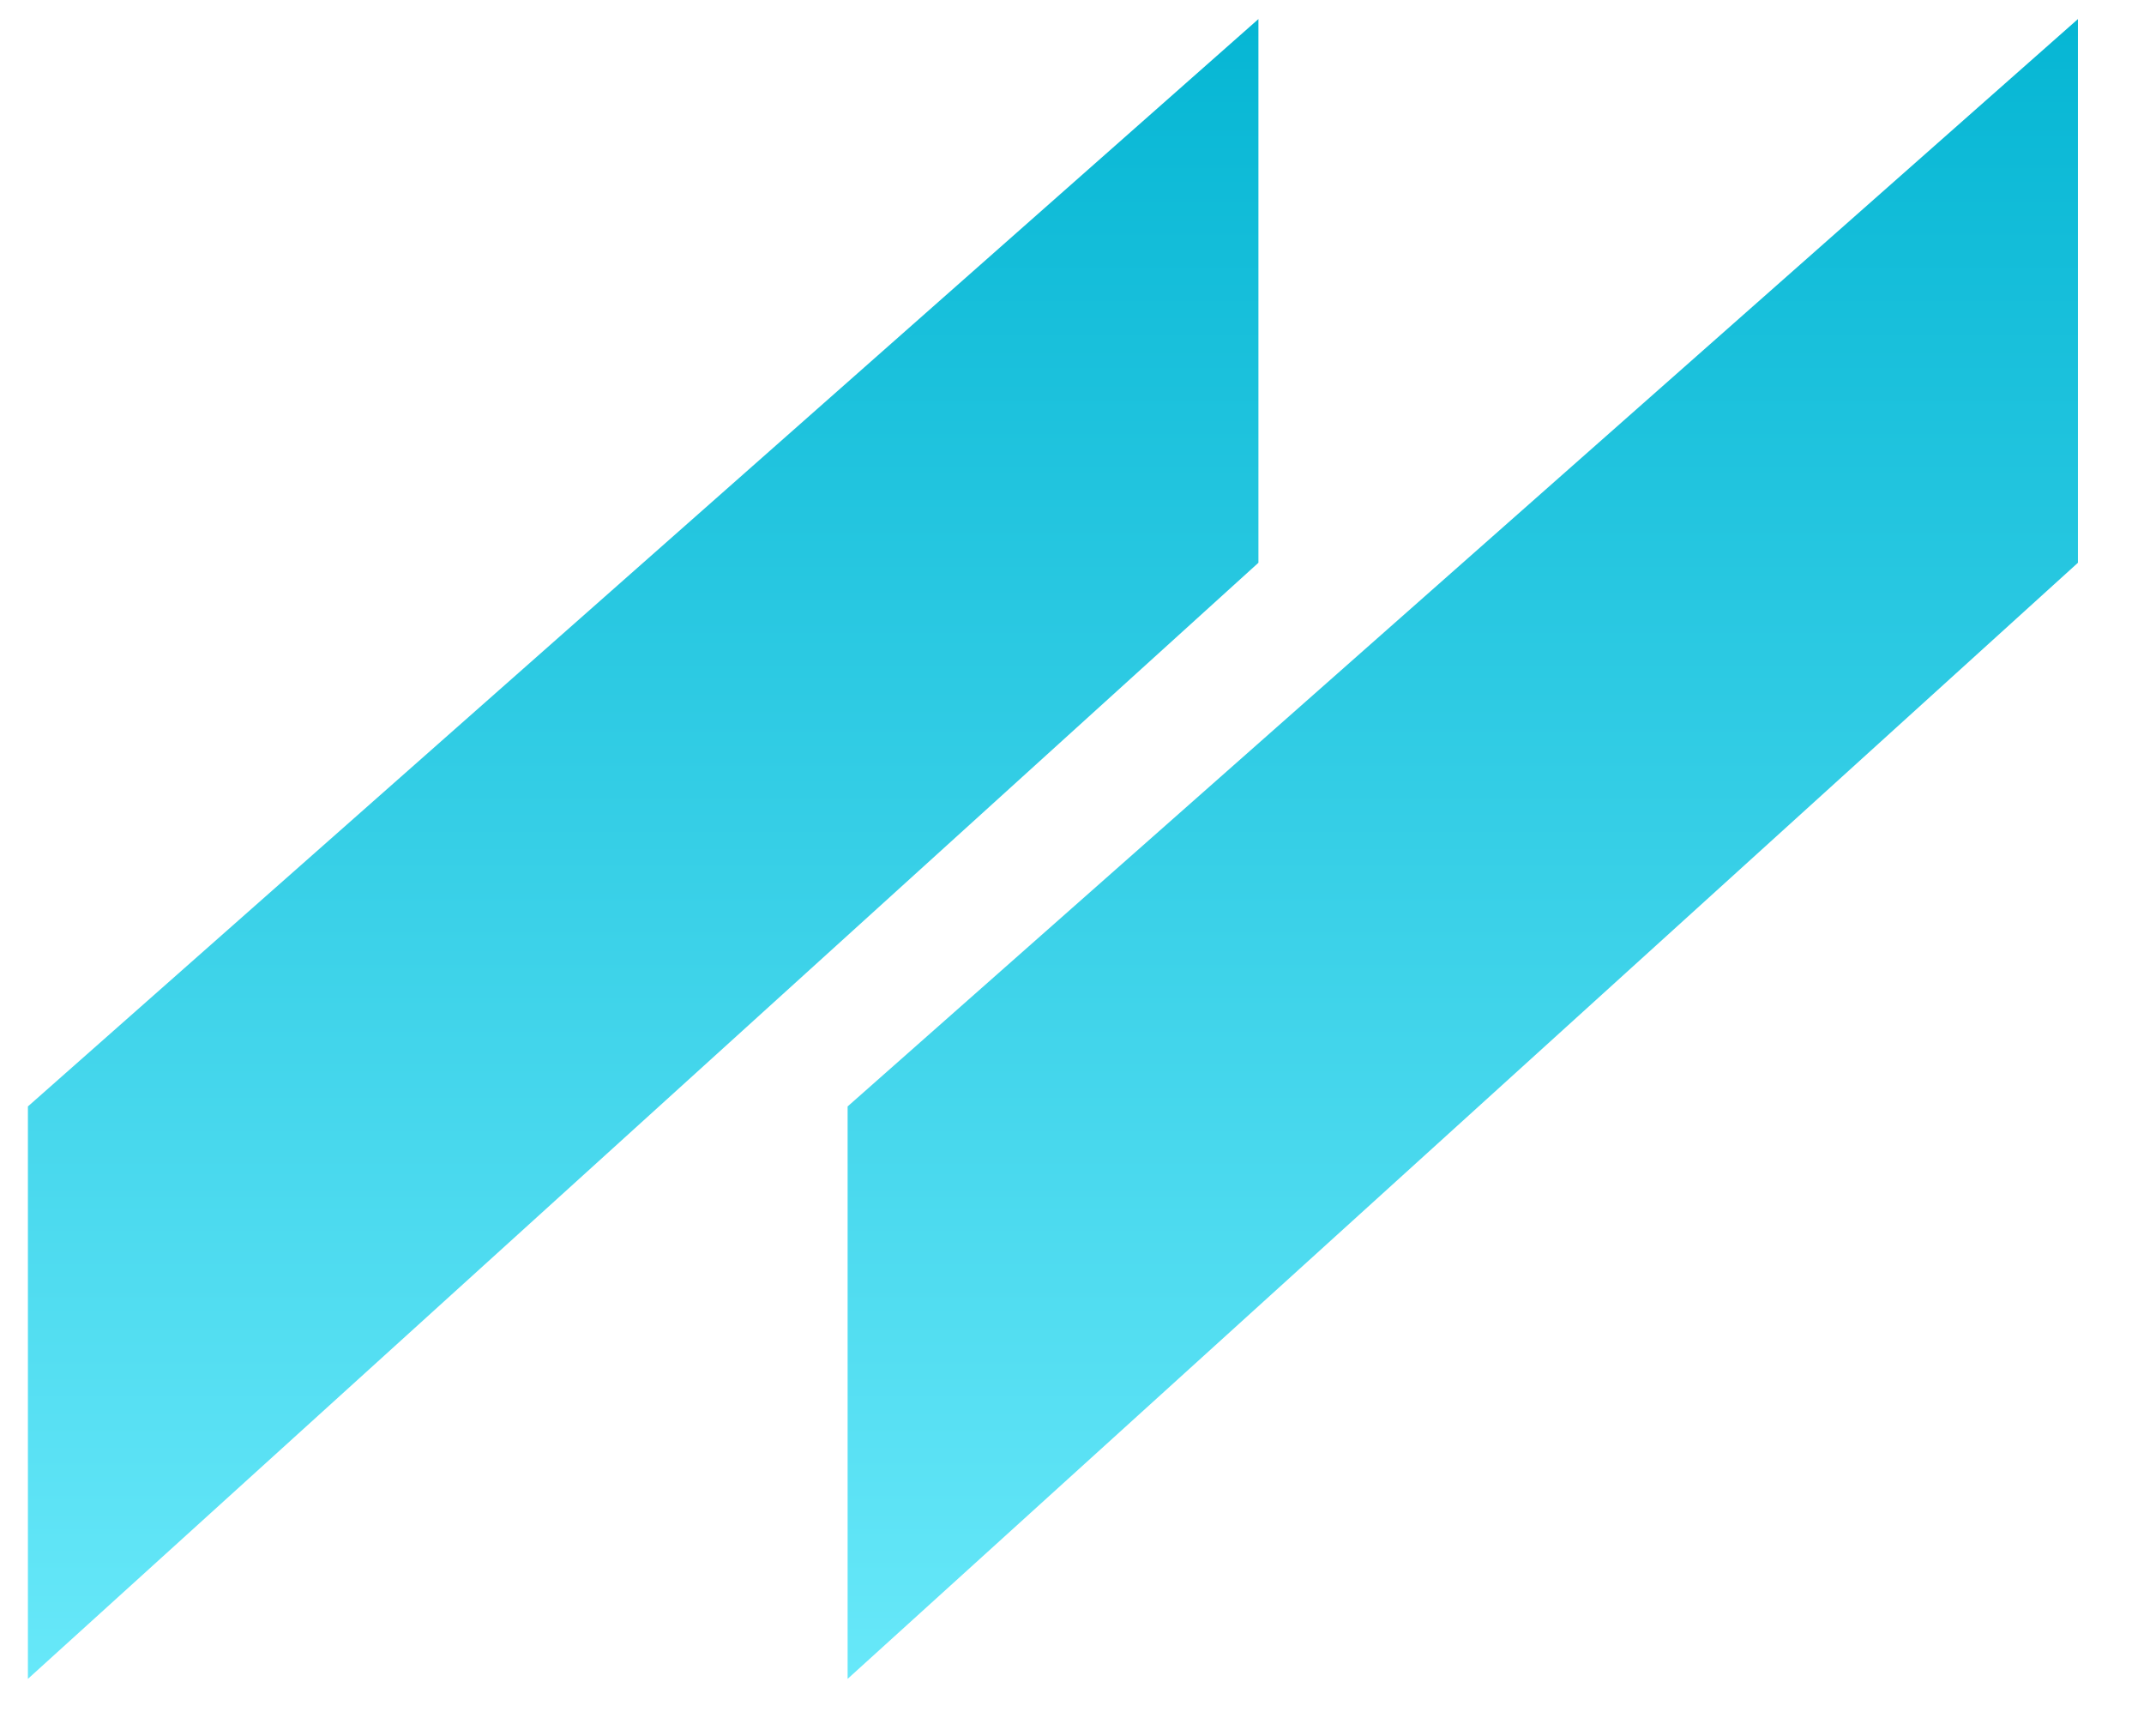
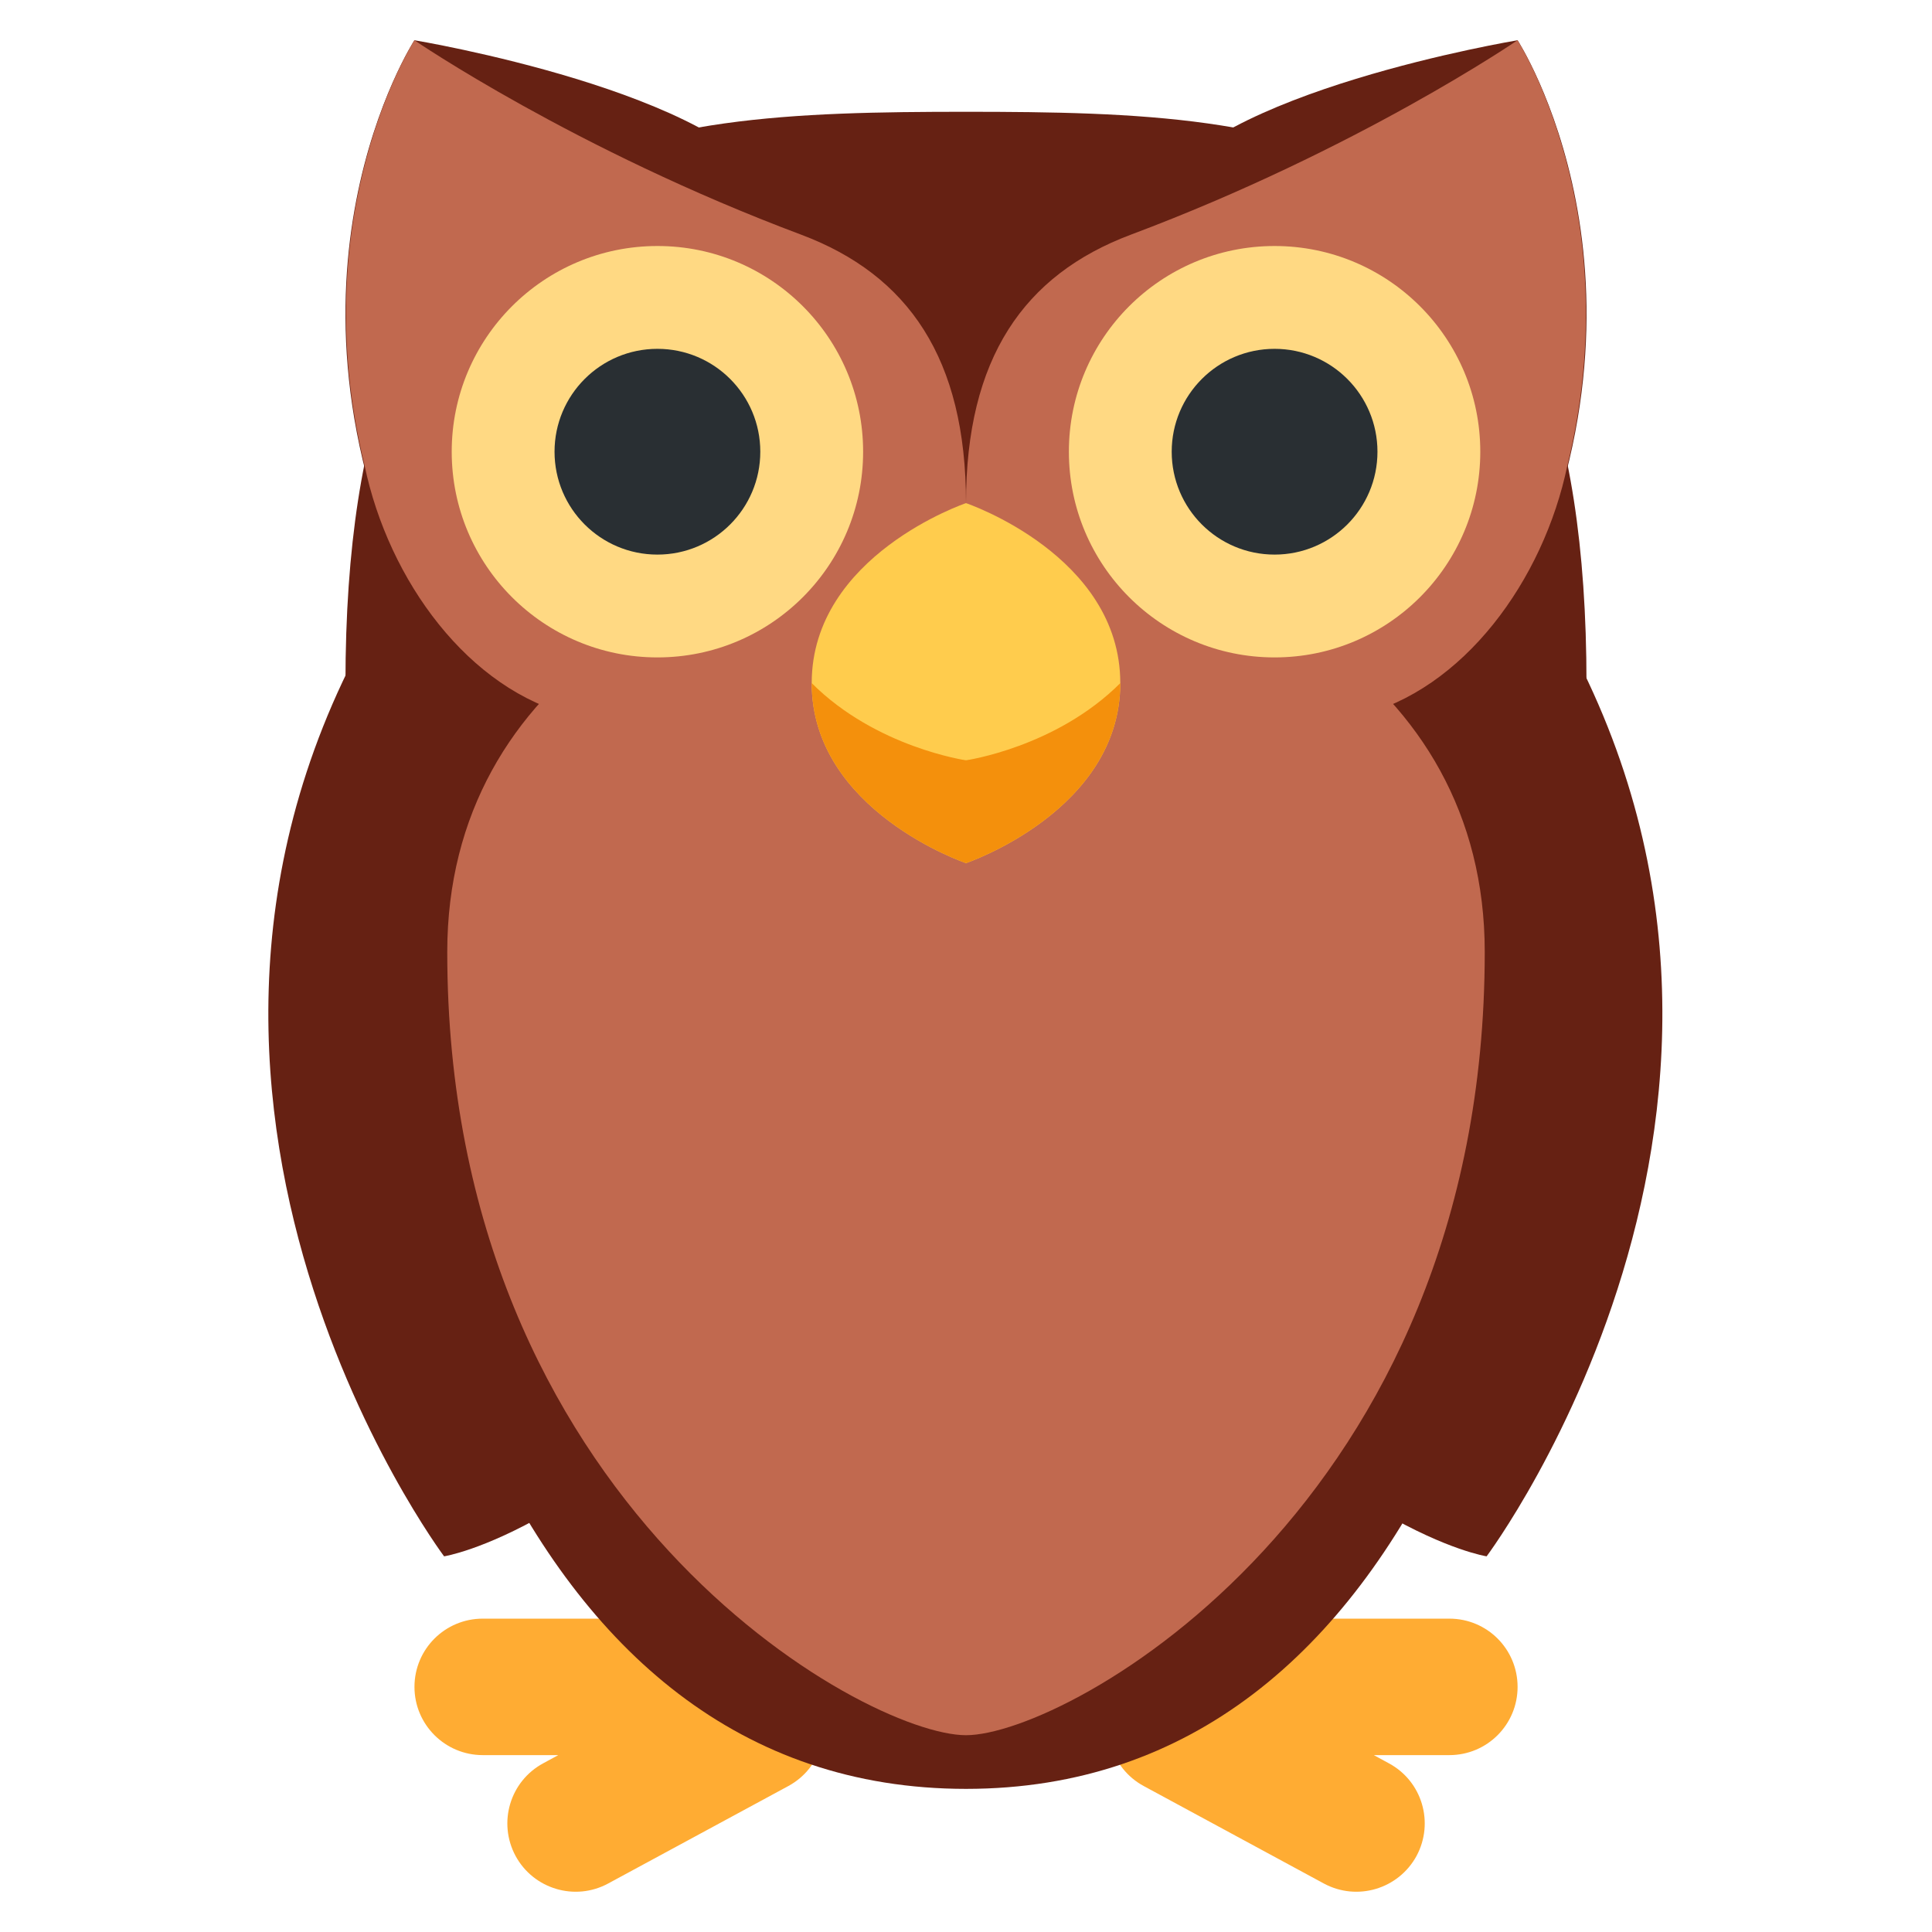
- <svg xmlns="http://www.w3.org/2000/svg" xmlns:xlink="http://www.w3.org/1999/xlink" version="1.1" preserveAspectRatio="xMidYMid meet" viewBox="344.564 330.278 111.737 91.218" width="53.87" height="43.61">
-   <defs>
-     <path d="M453.3 331.28L453.3 359.85L388.64 418.5L388.64 388.42L453.3 331.28Z" id="aFZf6T5ED" />
-     <linearGradient id="gradientb2ThqnP5Op" gradientUnits="userSpaceOnUse" x1="420.97" y1="331.28" x2="420.97" y2="418.5">
-       <stop style="stop-color: #06b6d4;stop-opacity: 1" offset="0%" />
-       <stop style="stop-color: #67e8f9;stop-opacity: 1" offset="100%" />
-     </linearGradient>
-     <path d="M410.23 331.28L410.23 359.85L345.56 418.5L345.56 388.42L410.23 331.28Z" id="a9fehgwfM" />
-     <linearGradient id="gradientk1wNV9Ostb" gradientUnits="userSpaceOnUse" x1="377.89" y1="331.28" x2="377.89" y2="418.5">
-       <stop style="stop-color: #06b6d4;stop-opacity: 1" offset="0%" />
-       <stop style="stop-color: #67e8f9;stop-opacity: 1" offset="100%" />
-     </linearGradient>
-   </defs>
-   <g>
-     <g>
-       <use xlink:href="#aFZf6T5ED" opacity="1" fill="url(#gradientb2ThqnP5Op)" />
-     </g>
-     <g>
-       <use xlink:href="#a9fehgwfM" opacity="1" fill="url(#gradientk1wNV9Ostb)" />
-     </g>
-   </g>
+ <svg xmlns="http://www.w3.org/2000/svg" preserveAspectRatio="xMidYMid meet" viewBox="0 0 36 36" width="50" height="50">
+   <path fill="#662113" d="M7.317 11c-5.723 9.083.958 18 .958 18s2.874-.442 6.875-5.2c4-4.758-7.833-12.8-7.833-12.8zm21.342 0c5.723 9.083-.958 18-.958 18s-2.874-.442-6.875-5.2C16.825 19.042 28.659 11 28.659 11z" />
+   <path fill="#FFAC33" d="M15.203 31.557c-.123-.229-.317-.384-.531-.496-2.032-2.172-.589-4.717-.589-4.717 0-.703 1.271-2.544 0-2.544l-1.272 1.272c-1.272 1.271-1.272 5.089-1.272 5.089H8.995c-.703 0-1.272.568-1.272 1.272 0 .701.569 1.271 1.272 1.271h1.408l-.282.153c-.618.334-.848 1.105-.514 1.726.334.616 1.106.848 1.724.514l3.357-1.816c.619-.334.846-1.105.515-1.724zm5.596 0c.123-.229.317-.384.53-.496 2.033-2.172.589-4.717.589-4.717 0-.703-1.271-2.544 0-2.544l1.272 1.272c1.273 1.271 1.273 5.089 1.273 5.089h2.544c.704 0 1.271.568 1.271 1.272 0 .701-.566 1.271-1.271 1.271h-1.408l.281.153c.62.334.848 1.105.515 1.726-.336.616-1.105.848-1.726.514l-3.356-1.816c-.619-.334-.847-1.105-.514-1.724z" />
+   <path fill="#662113" d="M28.278 11.292c2.891-6.092 0-10.542 0-10.542s-5.781.959-6.744 2.875c-1.219 2.424 6.744 7.667 6.744 7.667z" />
+   <path fill="#662113" d="M29.562 12.738c0 10.297-3.152 20.595-11.562 20.595-8.409 0-11.563-10.298-11.563-20.595C6.437 2.44 11.614 2.083 18 2.083c6.387 0 11.562.357 11.562 10.655z" />
+   <path fill="#C1694F" d="M27.666 17.738c0 10.297-7.774 14.595-9.666 14.595s-9.666-4.298-9.666-14.595c0-10.298 19.332-10.298 19.332 0z" />
+   <path fill="#662113" d="M7.722 11.292C4.831 5.2 7.722.75 7.722.75s5.782.959 6.746 2.875c1.218 2.424-6.746 7.667-6.746 7.667z" />
+   <path fill="#C1694F" d="M14.929 4.373C10.702 2.789 7.722.75 7.722.75s-2.076 3.221-.928 7.926c.446 2.137 1.94 4.195 3.904 4.662 2.637.627 7.302-.049 7.302-3.963 0-2.695-1.074-4.252-3.071-5.002zm6.142 0C25.298 2.789 28.277.75 28.277.75s2.076 3.221.928 7.926c-.445 2.137-1.939 4.195-3.902 4.662-2.638.627-7.303-.049-7.303-3.963 0-2.695 1.074-4.252 3.071-5.002z" />
+   <path fill="#FFD983" d="M16.083 8.417c0 2.117-1.716 3.833-3.833 3.833s-3.833-1.716-3.833-3.833 1.717-3.833 3.833-3.833c2.117-.001 3.833 1.716 3.833 3.833zm11.5 0c0 2.117-1.716 3.833-3.833 3.833s-3.833-1.716-3.833-3.833 1.716-3.833 3.833-3.833 3.833 1.716 3.833 3.833z" />
+   <path fill="#292F33" d="M14.167 8.417c0 1.059-.858 1.917-1.917 1.917s-1.917-.858-1.917-1.917c0-1.058.858-1.917 1.917-1.917s1.917.858 1.917 1.917zm11.5 0c0 1.059-.858 1.917-1.917 1.917s-1.917-.858-1.917-1.917c0-1.058.858-1.917 1.917-1.917s1.917.858 1.917 1.917z" />
+   <path fill="#FFCC4D" d="M20.875 12.729c0 2.382-2.875 3.354-2.875 3.354s-2.875-.973-2.875-3.354S18 9.375 18 9.375s2.875.972 2.875 3.354z" />
+   <path fill="#F4900C" d="M20.875 12.729c0 2.382-2.875 3.354-2.875 3.354s-2.875-.973-2.875-3.354C16.323 13.927 18 14.167 18 14.167s1.677-.24 2.875-1.438z" />
</svg>
